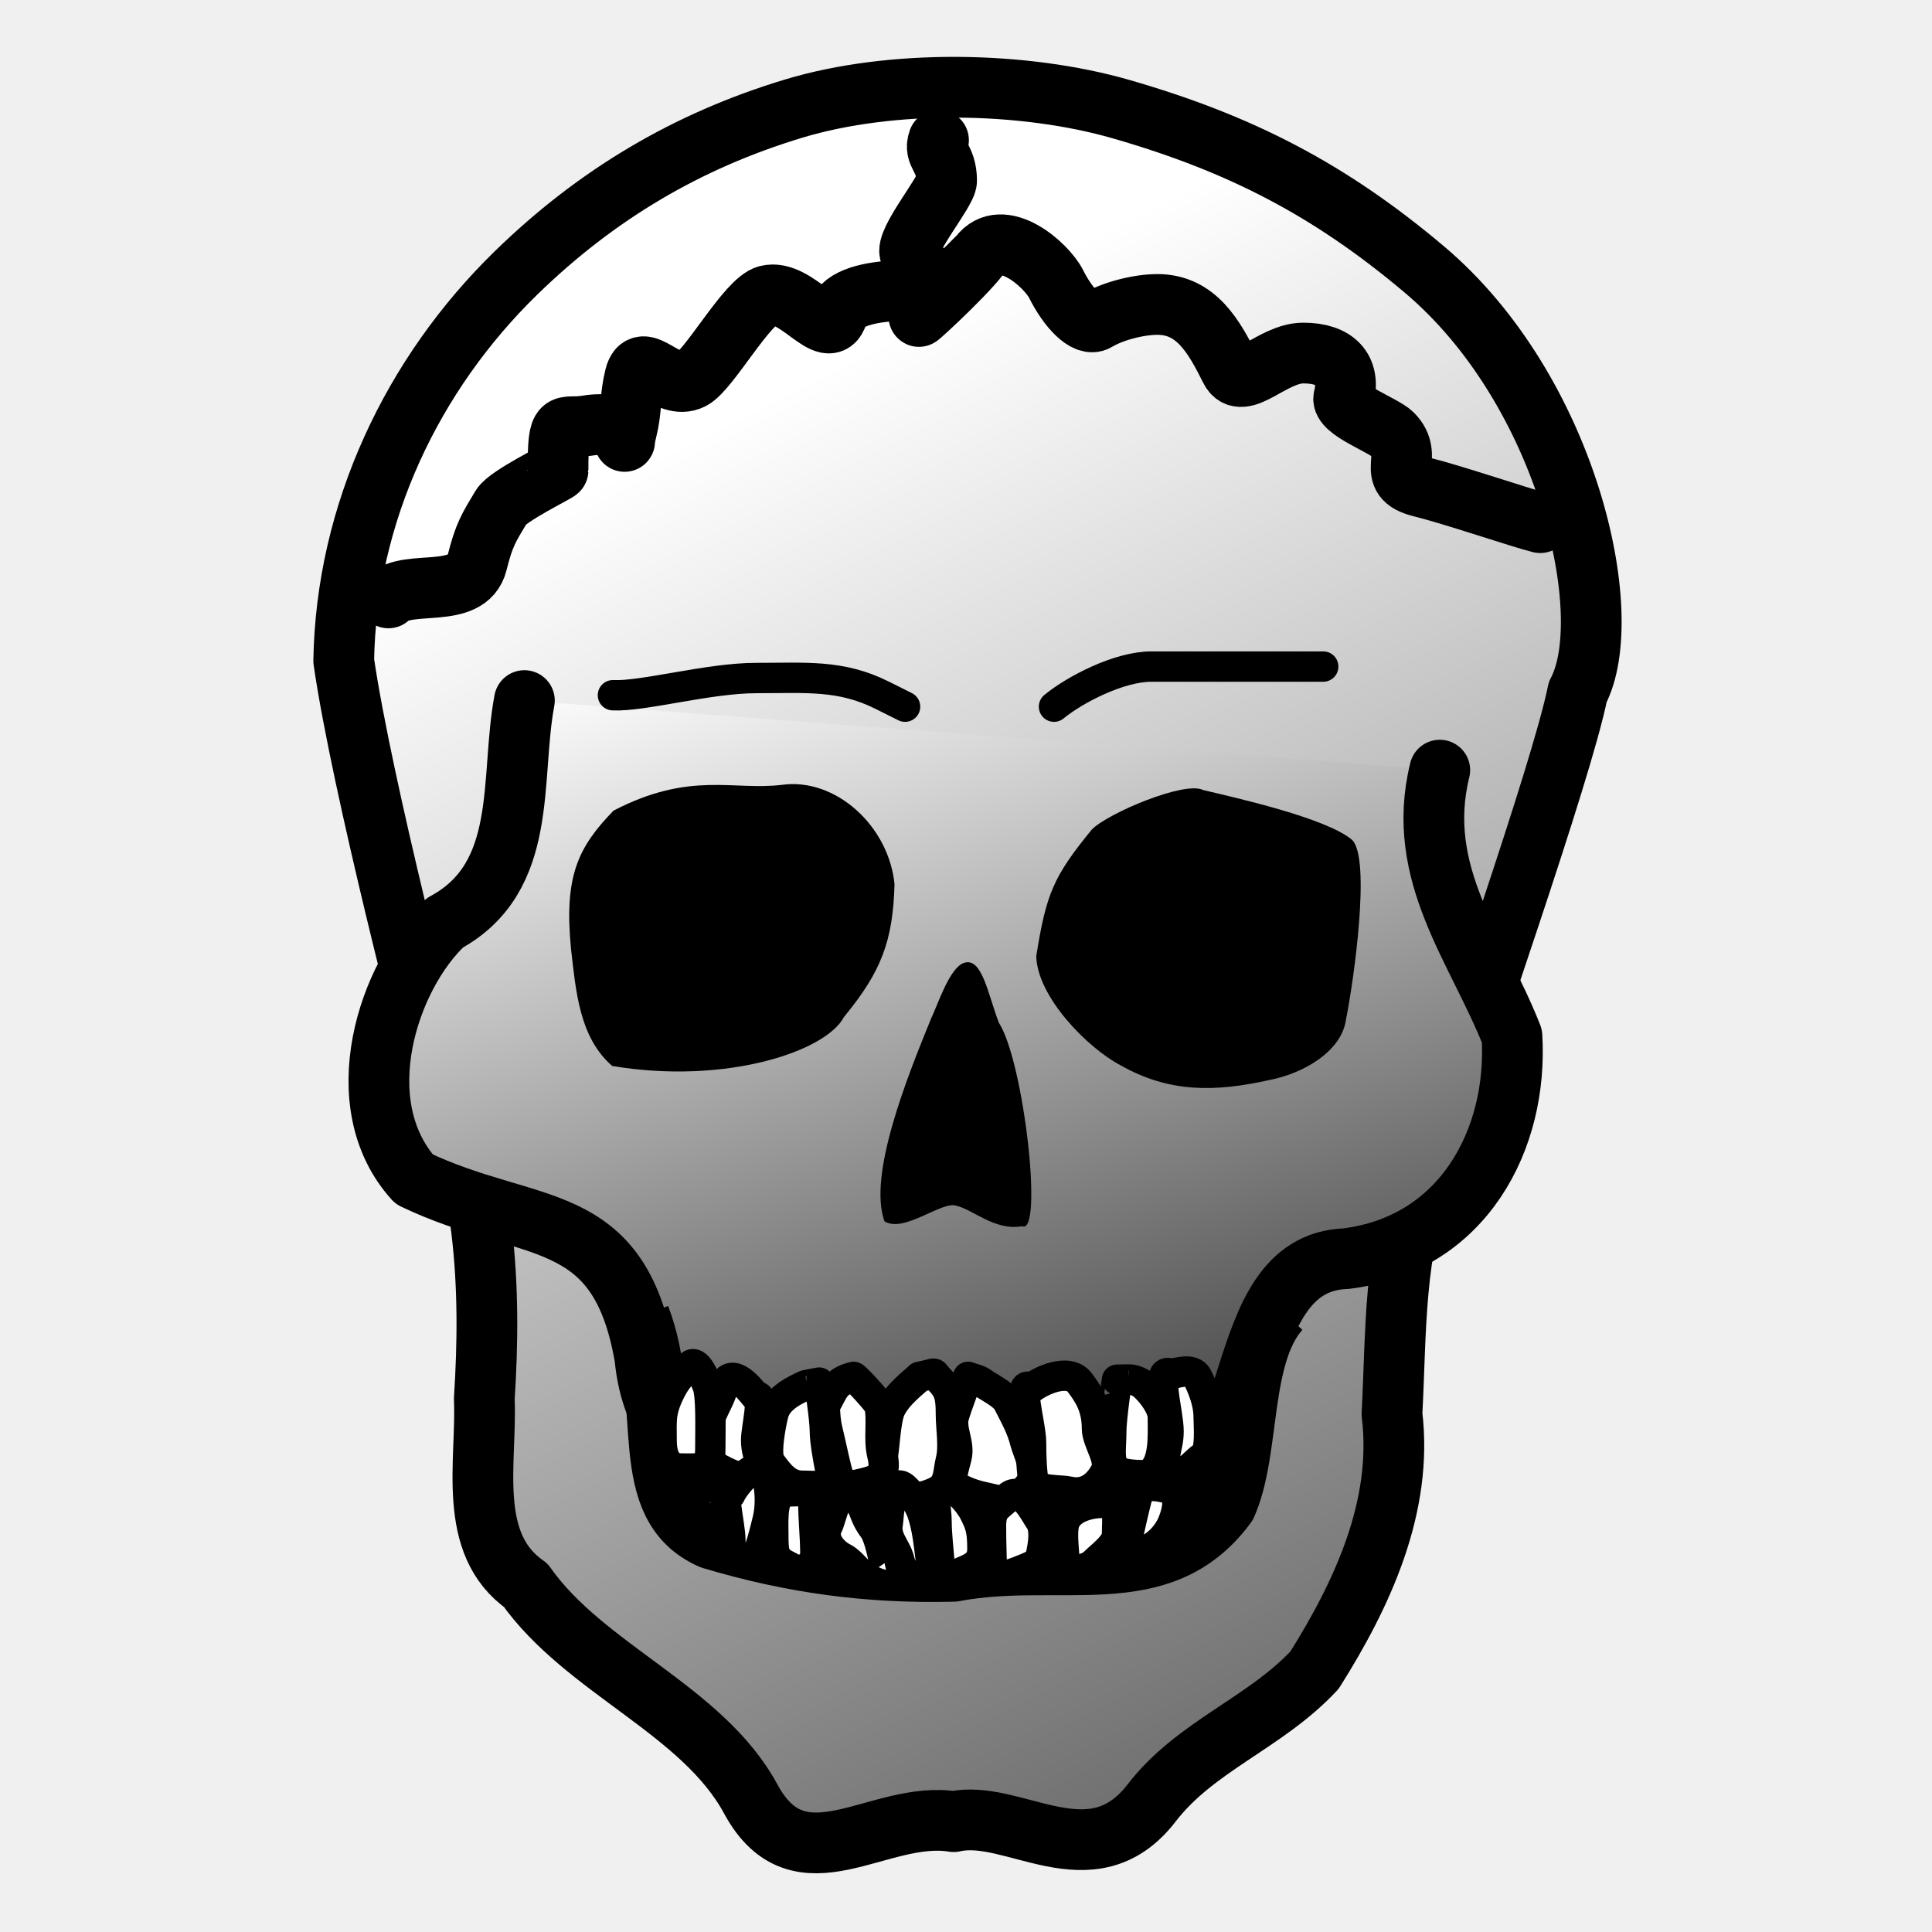
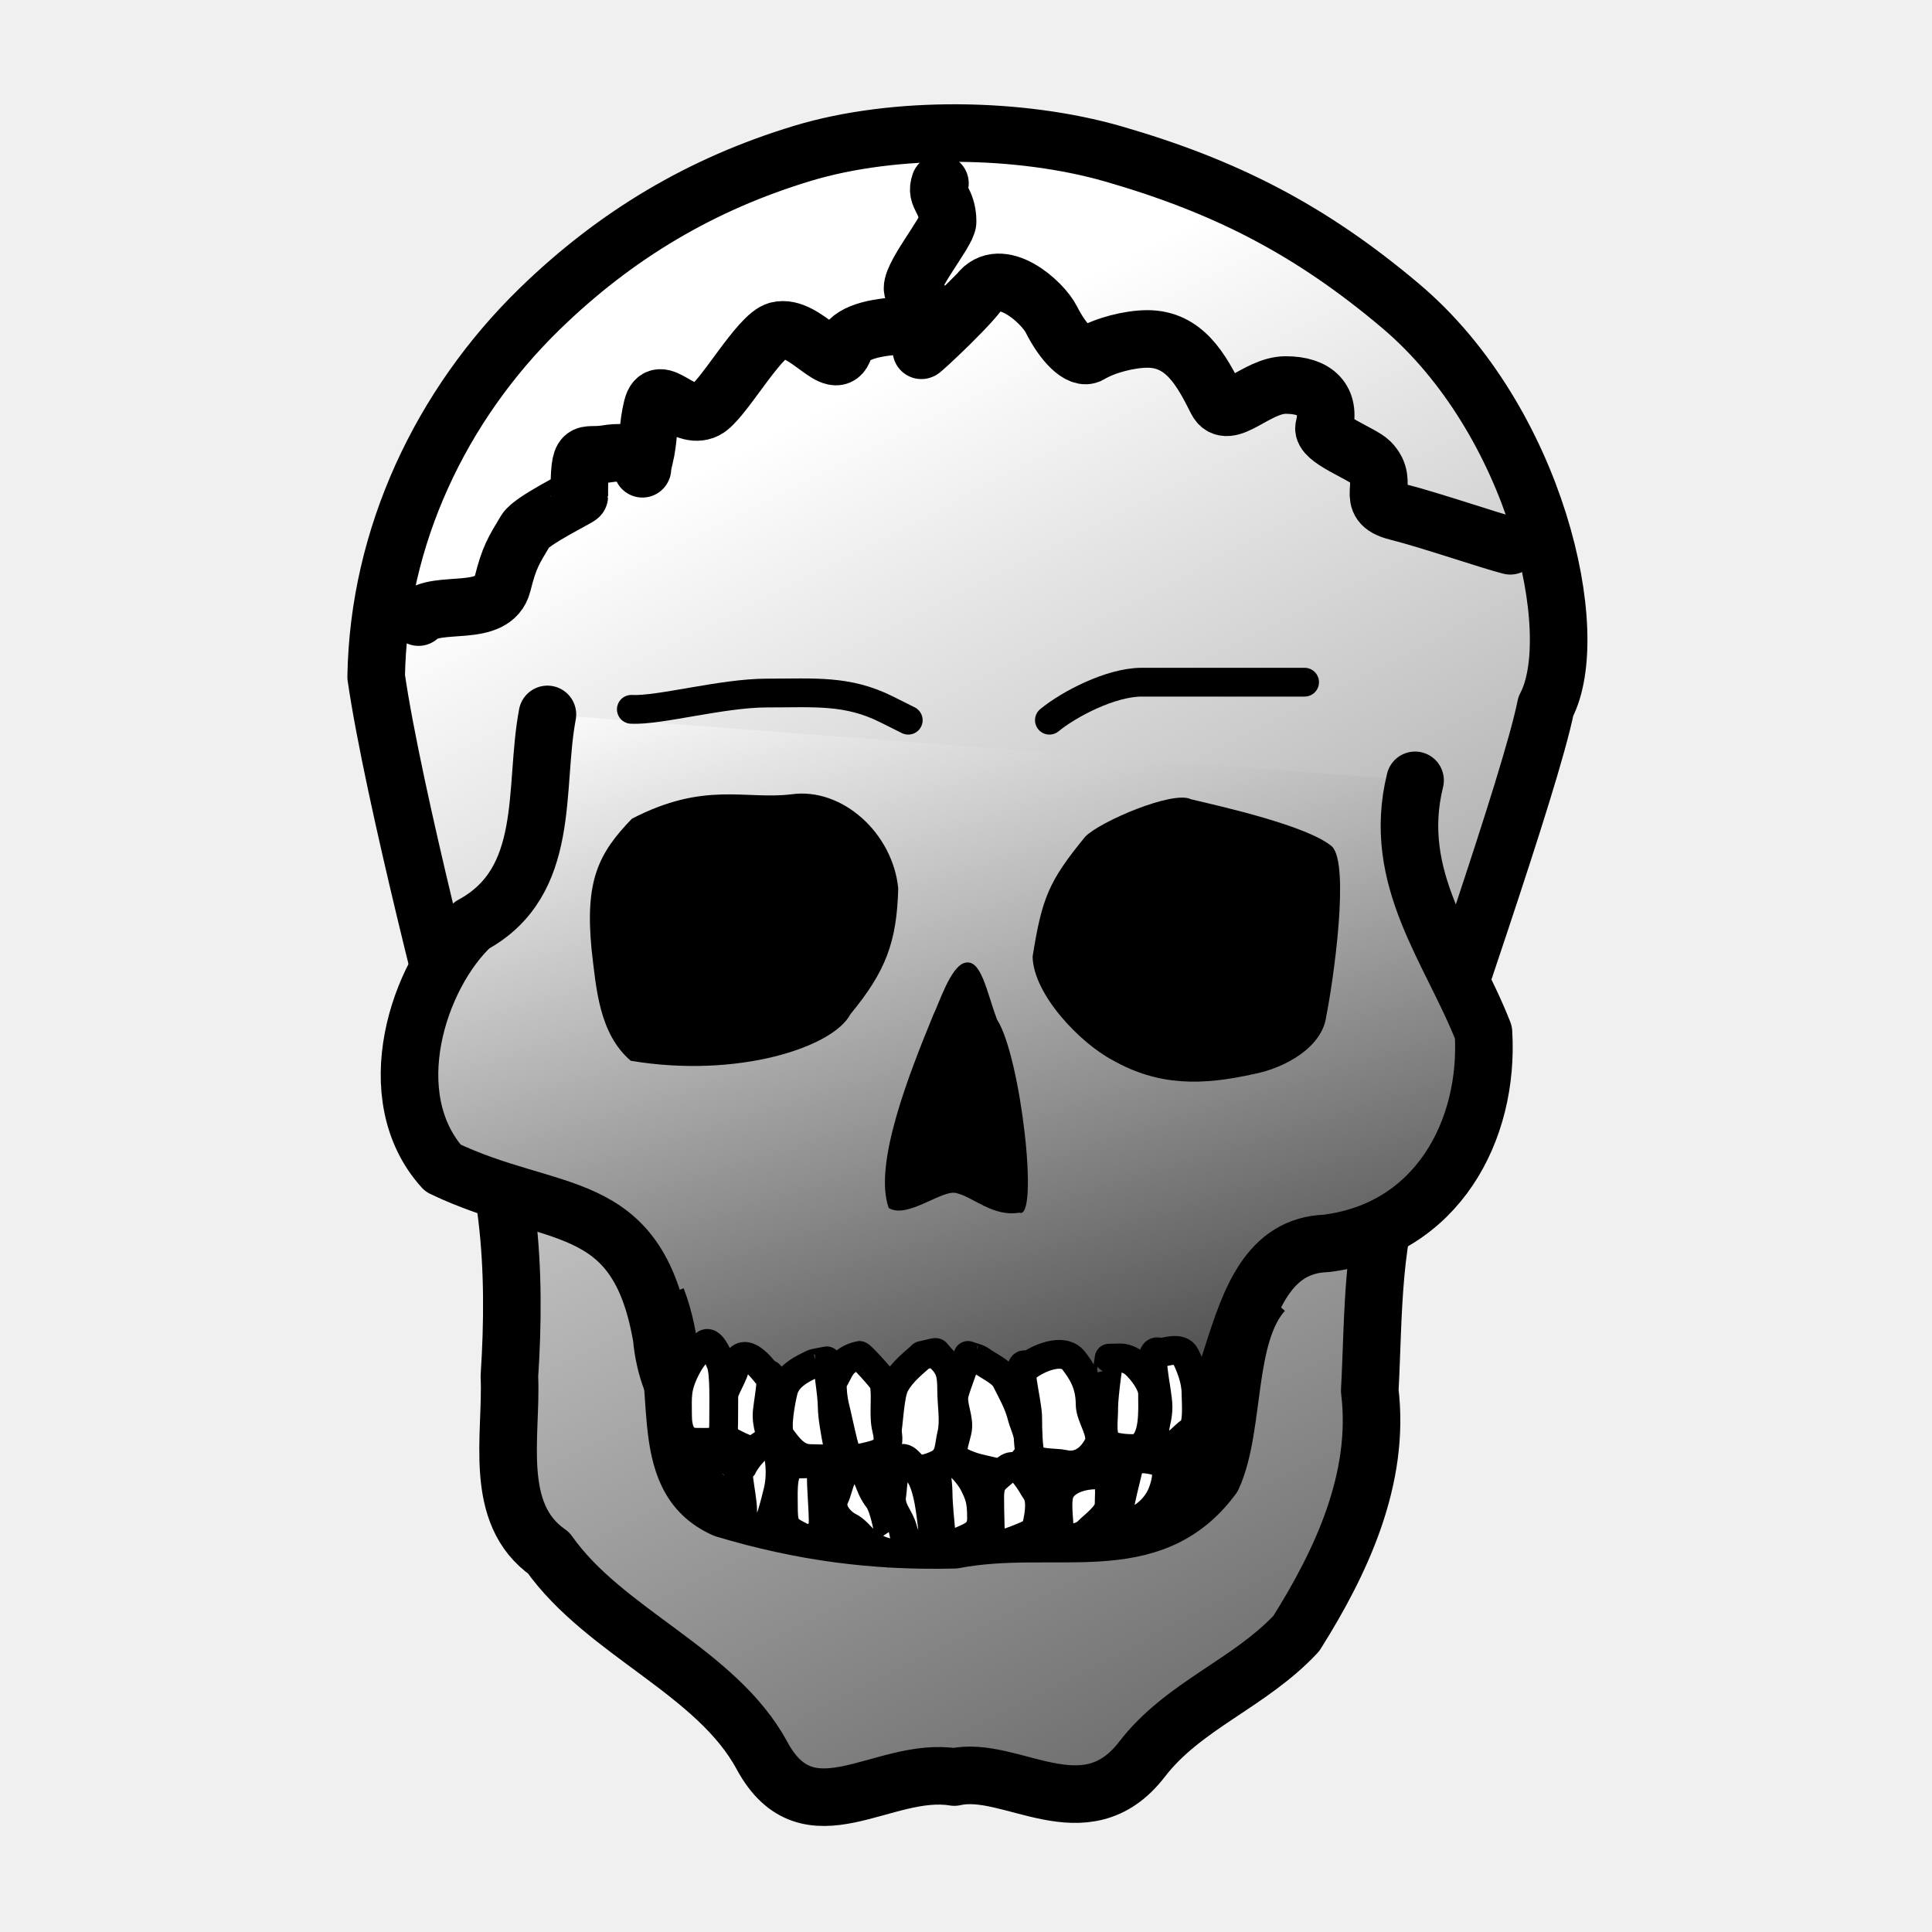
- <svg xmlns="http://www.w3.org/2000/svg" xmlns:xlink="http://www.w3.org/1999/xlink" overflow="hidden" viewBox="188 328 509 509" id="svg36220" version="1.0">
+ <svg xmlns="http://www.w3.org/2000/svg" xmlns:xlink="http://www.w3.org/1999/xlink" overflow="hidden" viewBox="174 314 537 537" id="svg36220" version="1.0">
  <defs id="defs36222">
    <linearGradient xlink:href="#linearGradient5175" id="linearGradient2365" x1="317.823" y1="251.519" x2="716.784" y2="1040.894" gradientUnits="userSpaceOnUse" gradientTransform="matrix(0.75455,0,0,0.75455,109.5361,264.4223)" />
    <linearGradient xlink:href="#linearGradient5175" id="linearGradient2373" x1="403.641" y1="286.734" x2="535.965" y2="715.779" gradientUnits="userSpaceOnUse" gradientTransform="matrix(0.75455,0,0,0.75455,109.5361,264.4223)" />
    <linearGradient id="linearGradient5175">
      <stop style="stop-color:#ffffff;stop-opacity:1;" offset="0" id="stop5177" />
      <stop style="stop-color:#000000;stop-opacity:1;" offset="1" id="stop5179" />
    </linearGradient>
  </defs>
  <g id="layer1">
    <path style="fill:url(#linearGradient2365);fill-opacity:1;fill-rule:evenodd;stroke:#000000;stroke-width:16;stroke-linecap:round;stroke-linejoin:round;stroke-miterlimit:4;stroke-dasharray:none;stroke-opacity:1" d="M 278.555,502.106 C 279.206,463.148 296.63,426.511 323.973,399.881 C 345.158,379.247 369.055,365.085 397.078,356.617 C 422.917,348.81 457.725,349.36 483.454,356.783 C 514.766,365.815 538.386,377.996 563.268,399.003 C 600.99,430.851 614.366,490.163 603.662,510.331 C 599.359,531.769 573.486,604.628 563.396,636.812 C 555.051,656.711 555.882,679.295 554.721,700.553 C 557.711,724.866 546.887,748.055 534.31,768.027 C 521.195,782.061 502.984,787.964 491.42,802.986 C 475.541,823.614 454.905,804.327 439.264,807.929 C 419.419,804.706 398.757,825.934 385.783,801.94 C 373.087,778.461 342.096,767.775 326.496,745.643 C 310.8,734.742 316.321,712.984 315.587,696.571 C 317.498,667.256 316.042,636.879 303.072,609.984 C 301.802,606.263 283.262,534.73 278.555,502.106 z " id="path1328" />
    <path style="fill:url(#linearGradient2373);fill-opacity:1;fill-rule:evenodd;stroke:#000000;stroke-width:16;stroke-linecap:round;stroke-linejoin:round;stroke-miterlimit:4;stroke-dasharray:none;stroke-opacity:1" d="M 326.157,512.572 C 322.279,533.141 327.49,559.097 305.202,571.133 C 290.246,585.036 279.129,618.723 297.104,638.668 C 327.642,653.285 351.006,645.719 357.902,685.662 C 361.239,721.383 396.858,723.575 417.284,721.536 C 439.702,721.9 471.228,722.842 492.555,721.325 C 521.998,720.239 510.607,660.712 542.589,659.605 C 573.527,655.811 587.975,628.097 586.332,600.952 C 577.289,577.919 560.575,558.281 567.32,530.896" id="path2239" />
    <path style="fill:#000000;fill-opacity:1;fill-rule:evenodd;stroke:none;stroke-width:16;stroke-linecap:round;stroke-linejoin:round;stroke-miterlimit:4;stroke-dasharray:none;stroke-opacity:1" d="M 475.657,546.536 C 465.449,558.982 463.618,563.6 461.011,579.895 C 461.257,590.551 474.376,604.015 483.243,608.67 C 495.99,615.891 508.039,615.791 522.773,612.465 C 530.865,610.884 541.482,605.267 542.624,596.526 C 544.689,586.24 549.173,554.384 544.276,549.33 C 537.58,543.507 513.225,538.109 504.976,536.138 C 500.083,533.653 479.754,542.327 475.657,546.536 z " id="path2206" />
    <path style="fill:#000000;fill-opacity:1;fill-rule:evenodd;stroke:none;stroke-width:16;stroke-linecap:round;stroke-linejoin:round;stroke-miterlimit:4;stroke-dasharray:none;stroke-opacity:1" d="M 349.633,541.567 C 340.306,551.204 336.592,558.769 338.417,577.792 C 339.723,589.015 340.565,601.275 349.299,608.838 C 378.99,613.826 405.572,605.1 410.364,595.909 C 420.237,583.941 423.251,575.851 423.668,560.953 C 422.159,545.548 408.072,532.799 393.992,534.775 C 381.135,536.341 369.819,531.078 349.633,541.567 z " id="path2204" />
    <path style="fill:#000000;fill-opacity:1;fill-rule:evenodd;stroke:none;stroke-width:16;stroke-linecap:round;stroke-linejoin:round;stroke-miterlimit:4;stroke-dasharray:none;stroke-opacity:1" d="M 441.974,581.675 C 438.161,582.931 435.103,592.625 433.332,596.272 C 426.676,612.532 416.683,637.727 421.023,649.763 C 426.154,652.975 436.153,644.328 439.944,645.657 C 444.515,646.734 450.067,652.309 457.295,651.058 C 462.943,653.492 457.744,607.636 451.162,597.459 C 448.227,589.823 446.75,580.101 441.974,581.675 z " id="path2228" />
    <path style="fill:none;fill-opacity:1;fill-rule:evenodd;stroke:#000000;stroke-width:16;stroke-linecap:butt;stroke-linejoin:round;stroke-miterlimit:4;stroke-dasharray:none;stroke-opacity:1" d="M 356.553,674.954 C 365.553,698.198 355.263,724.569 375.417,733.434 C 396.845,739.841 416.957,742.528 439.223,741.978 C 467.355,736.633 493.816,747.93 511.066,724.477 C 517.526,710.019 514.333,685.052 525.185,673.003" id="path2244" />
    <path style="fill:#ffffff;fill-opacity:1;fill-rule:evenodd;stroke:#000000;stroke-width:8;stroke-linecap:butt;stroke-linejoin:round;stroke-miterlimit:4;stroke-dasharray:none;stroke-opacity:1" d="M 430.22,690.744 C 428.941,692.08 424.621,695.15 422.675,699.044 C 421.22,701.952 421.04,710.107 420.411,712.625 C 419.069,717.994 421.12,719.771 424.938,721.68 C 428.408,723.415 432.311,722.144 434.747,720.926 C 438.15,719.224 437.679,715.99 438.52,712.625 C 439.397,709.116 438.52,704.166 438.52,700.553 C 438.52,695.924 438.091,694.087 435.502,691.498 C 433.324,689.32 435.473,689.693 430.22,690.744 z " id="path2275" />
    <path style="fill:#ffffff;fill-opacity:1;fill-rule:evenodd;stroke:#000000;stroke-width:8;stroke-linecap:butt;stroke-linejoin:round;stroke-miterlimit:4;stroke-dasharray:none;stroke-opacity:1" d="M 443.047,690.744 C 443.004,690.7 439.811,699.163 439.275,701.307 C 438.435,704.667 440.906,708.364 440.029,711.871 C 438.794,716.812 437.846,718.702 440.784,720.171 C 444.667,722.113 446.729,722.223 450.593,723.189 C 455.218,724.346 458.089,720.739 459.647,718.662 C 461.598,716.061 458.588,709.896 458.138,708.098 C 457.114,703.999 455.538,701.388 453.611,697.535 C 452.507,695.327 448.531,693.536 446.82,692.253 C 445.737,691.44 444.305,691.247 443.047,690.744 z " id="path2277" />
    <path style="fill:#ffffff;fill-opacity:1;fill-rule:evenodd;stroke:#000000;stroke-width:8;stroke-linecap:butt;stroke-linejoin:round;stroke-miterlimit:4;stroke-dasharray:none;stroke-opacity:1" d="M 459.647,693.762 C 455.824,690.894 459.647,703.319 459.647,708.098 C 459.647,711.703 459.786,716.199 460.402,718.662 C 460.95,720.855 467.897,720.536 469.457,720.926 C 474.269,722.129 477.537,719.102 479.266,715.644 C 480.86,712.455 477.002,707.884 477.002,704.326 C 477.002,698.439 474.6,695.087 472.475,692.253 C 469.468,688.244 462.037,691.85 459.647,693.762 z " id="path2279" />
    <path style="fill:#ffffff;fill-opacity:1;fill-rule:evenodd;stroke:#000000;stroke-width:8;stroke-linecap:butt;stroke-linejoin:round;stroke-miterlimit:4;stroke-dasharray:none;stroke-opacity:1" d="M 482.284,691.498 C 482.267,691.476 480.775,701.757 480.775,705.08 C 480.775,709.444 480.083,711.996 481.529,714.889 C 482.375,716.58 489.505,716.938 490.584,716.398 C 494.954,714.213 494.357,706.052 494.357,701.307 C 494.357,698.179 490.101,693.143 488.32,692.253 C 486.065,691.125 485.668,691.498 482.284,691.498 z " id="path2281" />
    <path style="fill:#ffffff;fill-opacity:1;fill-rule:evenodd;stroke:#000000;stroke-width:8;stroke-linecap:butt;stroke-linejoin:round;stroke-miterlimit:4;stroke-dasharray:none;stroke-opacity:1" d="M 496.62,689.989 C 492.116,687.737 495.866,700.043 495.866,705.08 C 495.866,710.108 493.478,711.454 496.62,715.644 C 498.949,718.748 502.904,712.879 504.92,711.871 C 507.138,710.762 506.43,703.679 506.43,701.307 C 506.43,697.416 504.799,693.519 503.411,690.744 C 502.213,688.347 498.126,689.688 496.62,689.989 z " id="path2283" />
    <path style="fill:#ffffff;fill-opacity:1;fill-rule:evenodd;stroke:#000000;stroke-width:8;stroke-linecap:butt;stroke-linejoin:round;stroke-miterlimit:4;stroke-dasharray:none;stroke-opacity:1" d="M 403.811,692.253 C 403.829,692.217 405.32,701.699 405.32,705.08 C 405.32,707.587 406.186,712.428 406.829,715.644 C 407.777,720.384 402.989,719.416 399.283,719.416 C 395.205,719.416 392.988,716.053 390.983,713.38 C 389.416,711.291 391.199,702.71 391.738,700.553 C 392.66,696.865 396.236,694.908 398.529,693.762 C 400.828,692.612 399.701,693.075 403.811,692.253 z " id="path2287" />
    <path style="fill:#ffffff;fill-opacity:1;fill-rule:evenodd;stroke:#000000;stroke-width:8;stroke-linecap:butt;stroke-linejoin:round;stroke-miterlimit:4;stroke-dasharray:none;stroke-opacity:1" d="M 387.211,696.025 C 389.556,694.853 387.211,704.459 387.211,707.344 C 387.211,711.777 389.162,712.495 387.211,716.398 C 385.647,719.526 378.03,715.203 377.402,714.889 C 374.358,713.367 374.383,708.581 374.383,705.08 C 374.383,701.372 377.504,697.124 378.156,694.516 C 380.031,687.017 385.168,693.472 387.211,696.025 z " id="path2289" />
    <path style="fill:#ffffff;fill-opacity:1;fill-rule:evenodd;stroke:#000000;stroke-width:8;stroke-linecap:butt;stroke-linejoin:round;stroke-miterlimit:4;stroke-dasharray:none;stroke-opacity:1" d="M 405.32,698.289 C 407.632,694.596 407.546,692.074 412.865,690.744 C 413.223,690.654 419.447,697.453 419.656,698.289 C 420.542,701.83 419.424,707.169 420.411,711.116 C 421.731,716.398 419.734,717.699 415.884,718.662 C 410.534,719.999 409.562,719.786 408.338,714.889 C 407.591,711.902 406.629,707.299 406.074,705.08 C 405.526,702.888 405.32,700.614 405.32,698.289 z " id="path2291" />
    <path style="fill:#ffffff;fill-opacity:1;fill-rule:evenodd;stroke:#000000;stroke-width:8;stroke-linecap:butt;stroke-linejoin:round;stroke-miterlimit:4;stroke-dasharray:none;stroke-opacity:1" d="M 374.383,693.007 C 375.43,695.722 375.138,704.269 375.138,709.607 C 375.138,715.457 372.755,714.889 367.592,714.889 C 363.469,714.889 362.311,711.527 362.311,707.344 C 362.311,702.264 361.883,699.898 364.574,694.516 C 366.364,690.937 367.836,689.746 369.856,687.725 C 371.496,686.086 373.522,690.854 374.383,693.007 z " id="path2295" />
    <path style="fill:#ffffff;fill-opacity:1;fill-rule:evenodd;stroke:#000000;stroke-width:8;stroke-linecap:butt;stroke-linejoin:round;stroke-miterlimit:4;stroke-dasharray:none;stroke-opacity:1" d="M 380.42,721.68 C 377.574,718.835 380.42,729.729 380.42,733.753 C 380.42,738.332 381.892,739.035 386.456,739.035 C 387.758,739.035 389.861,729.941 390.229,728.471 C 391.121,724.901 390.917,720.661 390.229,717.907 C 388.307,710.22 381.244,719.619 380.42,721.68 z " id="path2299" />
    <path style="fill:#ffffff;fill-opacity:1;fill-rule:evenodd;stroke:#000000;stroke-width:8;stroke-linecap:butt;stroke-linejoin:round;stroke-miterlimit:4;stroke-dasharray:none;stroke-opacity:1" d="M 433.993,744.317 C 433.343,741.717 432.917,733.976 431.729,729.226 C 430.598,724.702 429.714,723.438 426.447,720.171 C 422.408,716.132 422.131,728.169 421.92,729.226 C 421.096,733.345 424.065,735.544 424.938,739.035 C 426.008,743.314 428.531,744.317 433.993,744.317 z " id="path2301" />
    <path style="fill:#ffffff;fill-opacity:1;fill-rule:evenodd;stroke:#000000;stroke-width:8;stroke-linecap:butt;stroke-linejoin:round;stroke-miterlimit:4;stroke-dasharray:none;stroke-opacity:1" d="M 435.502,744.317 C 436.723,749.203 434.747,734.262 434.747,729.226 C 434.747,724.393 433.414,723.768 436.256,720.926 C 439.295,717.887 443.959,725.012 444.556,726.207 C 446.199,729.493 446.82,730.882 446.82,736.017 C 446.82,740.668 443.315,741.165 440.029,742.808 C 435.599,745.023 449.607,741.496 435.502,744.317 z " id="path2303" />
    <path style="fill:#ffffff;fill-opacity:1;fill-rule:evenodd;stroke:#000000;stroke-width:8;stroke-linecap:butt;stroke-linejoin:round;stroke-miterlimit:4;stroke-dasharray:none;stroke-opacity:1" d="M 449.838,744.317 C 449.217,744.627 449.084,733.184 449.084,729.98 C 449.084,725.264 450.962,725.084 453.611,722.435 C 457.083,718.963 461.084,727.369 461.911,728.471 C 463.926,731.157 462.39,737.119 461.911,739.035 C 461.537,740.53 451.673,743.583 449.838,744.317 z " id="path2305" />
    <path style="fill:#ffffff;fill-opacity:1;fill-rule:evenodd;stroke:#000000;stroke-width:8;stroke-linecap:butt;stroke-linejoin:round;stroke-miterlimit:4;stroke-dasharray:none;stroke-opacity:1" d="M 422.675,742.808 C 421.632,746.977 420.726,734.173 418.147,730.735 C 414.549,725.937 416.656,724.33 411.356,721.68 C 408.323,720.163 407.075,727.98 406.074,729.98 C 404.047,734.034 408.233,737.473 409.847,738.28 C 412.837,739.775 413.583,742.412 417.393,744.317 C 419.151,745.196 419.969,745.338 421.92,745.826" id="path2307" />
    <path style="fill:#ffffff;fill-opacity:1;fill-rule:evenodd;stroke:#000000;stroke-width:8;stroke-linecap:butt;stroke-linejoin:round;stroke-miterlimit:4;stroke-dasharray:none;stroke-opacity:1" d="M 402.302,739.789 C 403.434,740.356 402.302,728.548 402.302,725.453 C 402.302,719.581 401.779,720.926 395.511,720.926 C 391.178,720.926 391.738,728.258 391.738,732.244 C 391.738,737.509 391.991,738.784 395.511,740.544 C 398.709,742.143 398.293,742.796 402.302,739.789 z " id="path2309" />
    <path style="fill:#ffffff;fill-opacity:1;fill-rule:evenodd;stroke:#000000;stroke-width:8;stroke-linecap:butt;stroke-linejoin:round;stroke-miterlimit:4;stroke-dasharray:none;stroke-opacity:1" d="M 466.438,742.053 C 470.544,744.106 466.649,732.576 468.702,728.471 C 470.395,725.085 475.236,723.944 478.511,723.944 C 483.289,723.944 482.284,728.002 482.284,732.244 C 482.284,734.983 478.132,737.905 476.248,739.789 C 474.284,741.753 469.524,742.053 466.438,742.053 z " id="path2311" />
    <path style="fill:#ffffff;fill-opacity:1;fill-rule:evenodd;stroke:#000000;stroke-width:8;stroke-linecap:butt;stroke-linejoin:round;stroke-miterlimit:4;stroke-dasharray:none;stroke-opacity:1" d="M 485.302,737.526 C 483.523,739.305 485.624,730.201 487.566,722.435 C 488.585,718.36 493.13,719.487 495.866,720.171 C 500.11,721.232 497.456,728.309 496.62,729.98 C 494.472,734.277 490.113,737.526 485.302,737.526 z " id="path2313" />
    <path style="fill:none;fill-opacity:0.75;fill-rule:evenodd;stroke:#000000;stroke-width:16;stroke-linecap:round;stroke-linejoin:round;stroke-miterlimit:4;stroke-dasharray:none;stroke-opacity:1" d="M 435.258,364.944 C 433.835,368.857 437.392,369.312 437.392,375.615 C 437.392,378.49 426.23,391.705 427.788,394.823 C 430.035,399.315 436.142,403.176 437.392,404.426 C 438.243,405.277 411.461,401.774 408.647,410.829 C 406.237,418.582 397.859,403.93 390.14,405.86 C 384.855,407.181 374.788,425.624 370.231,427.902 C 363.622,431.207 357.164,419.713 355.292,427.202 C 353.98,432.45 354.365,436.247 353.158,441.074 C 350.968,449.832 356.657,437.81 342.487,440.172 C 336.027,441.249 335.017,437.479 335.017,451.91 C 335.017,452.252 321.801,458.641 320.078,461.514 C 316.736,467.084 315.545,468.839 313.675,476.318 C 311.234,486.085 295.362,480.492 290.332,485.522" id="path2353" />
    <path style="fill:none;fill-opacity:0.75;fill-rule:evenodd;stroke:#000000;stroke-width:16;stroke-linecap:round;stroke-linejoin:round;stroke-miterlimit:4;stroke-dasharray:none;stroke-opacity:1" d="M 431.056,410.344 C 435.68,405.72 440.304,401.096 444.928,396.472 C 449.552,391.848 435.68,405.72 431.056,410.344 C 426.076,415.324 441.77,401.039 445.995,395.405 C 451.97,387.438 463.719,397.773 466.27,402.875 C 469.363,409.061 474.097,414.185 476.941,412.479 C 481.178,409.936 488.006,408.21 492.947,408.21 C 503.216,408.21 507.909,416.792 512.155,425.284 C 515.21,431.393 523.137,421.015 531.363,421.015 C 539.793,421.015 543.918,425.216 542.034,432.753 C 541.218,436.016 552.489,440.008 554.839,442.357 C 560.828,448.347 552.53,453.785 562.308,456.229 C 571.298,458.477 588.211,464.306 593.788,465.7" id="path2357" />
    <path style="fill:none;fill-opacity:0.75;fill-rule:evenodd;stroke:#000000;stroke-width:8;stroke-linecap:round;stroke-linejoin:round;stroke-miterlimit:4;stroke-dasharray:none;stroke-opacity:1" d="M 349.483,511.161 C 357.309,511.559 374.675,506.633 387.211,506.633 C 400.345,506.633 409.482,505.696 420.411,511.161 C 422.45,512.18 424.489,513.2 426.447,514.179" id="path2375" />
    <path style="fill:none;fill-opacity:0.75;fill-rule:evenodd;stroke:#000000;stroke-width:8;stroke-linecap:round;stroke-linejoin:round;stroke-miterlimit:4;stroke-dasharray:none;stroke-opacity:1" d="M 465.684,514.179 C 471.109,509.723 482.743,503.615 491.339,503.615 C 500.892,503.615 508.853,503.615 518.502,503.615 C 524.539,503.615 530.575,503.615 536.612,503.615" id="path2377" />
  </g>
</svg>
